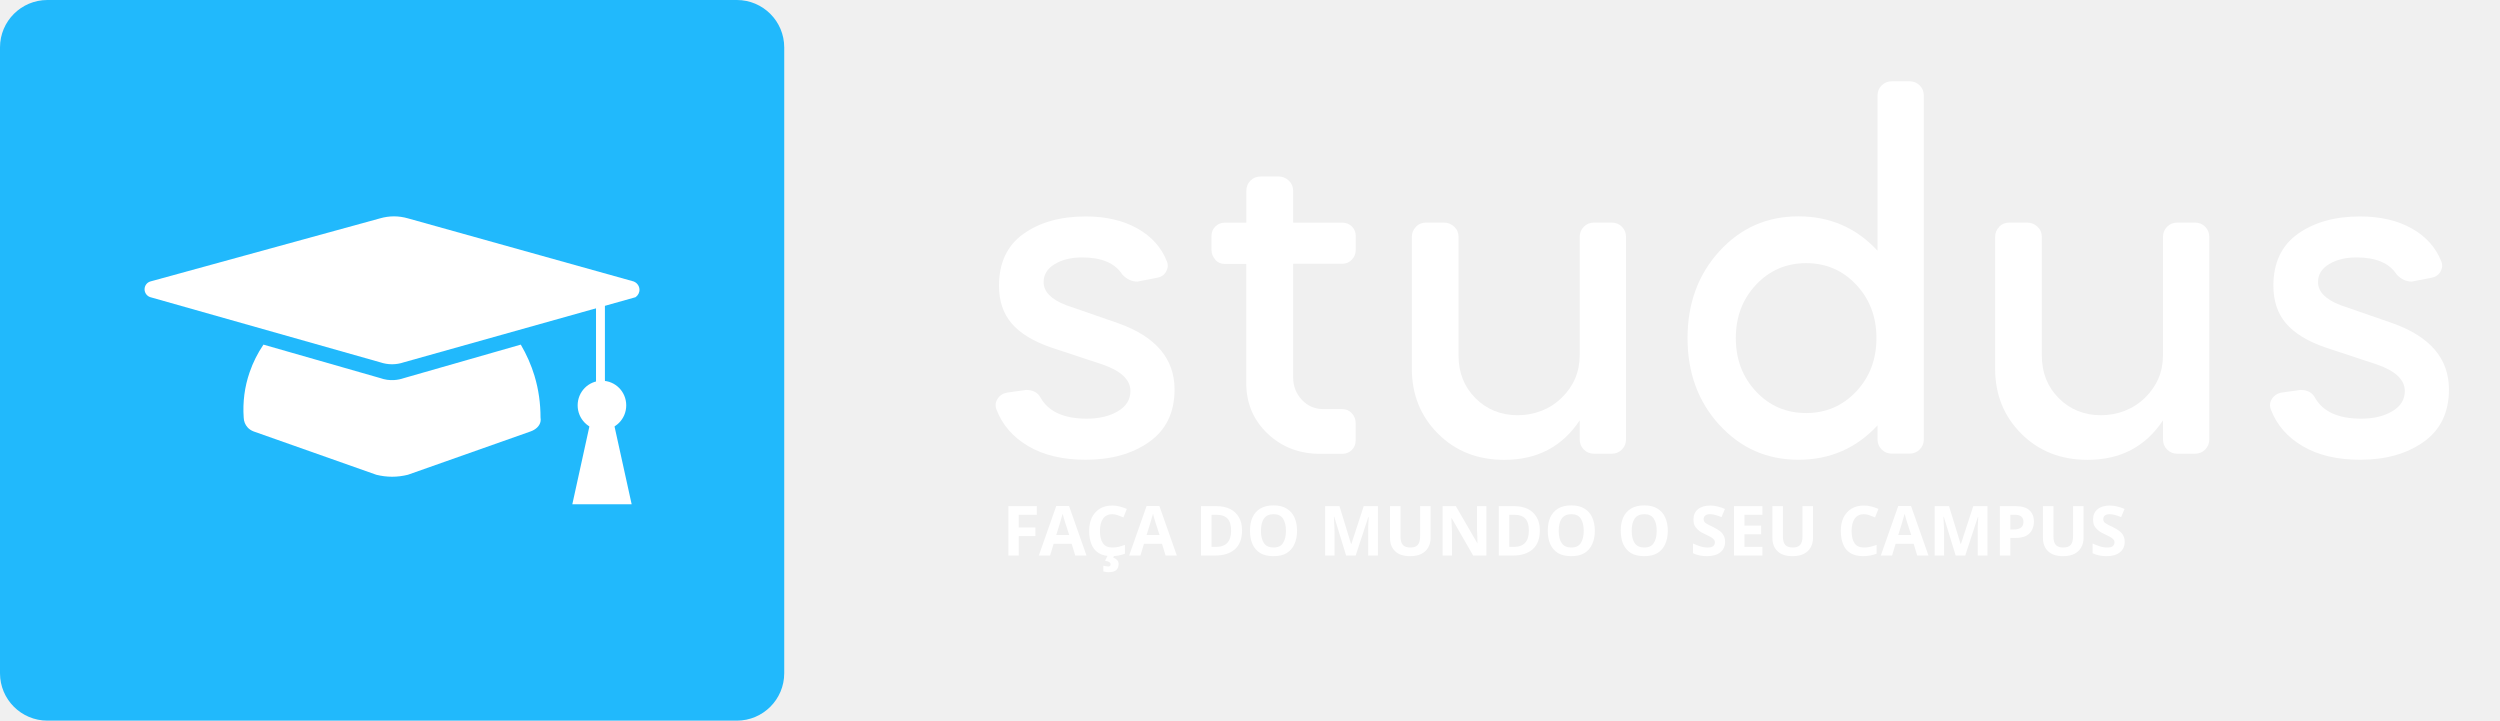
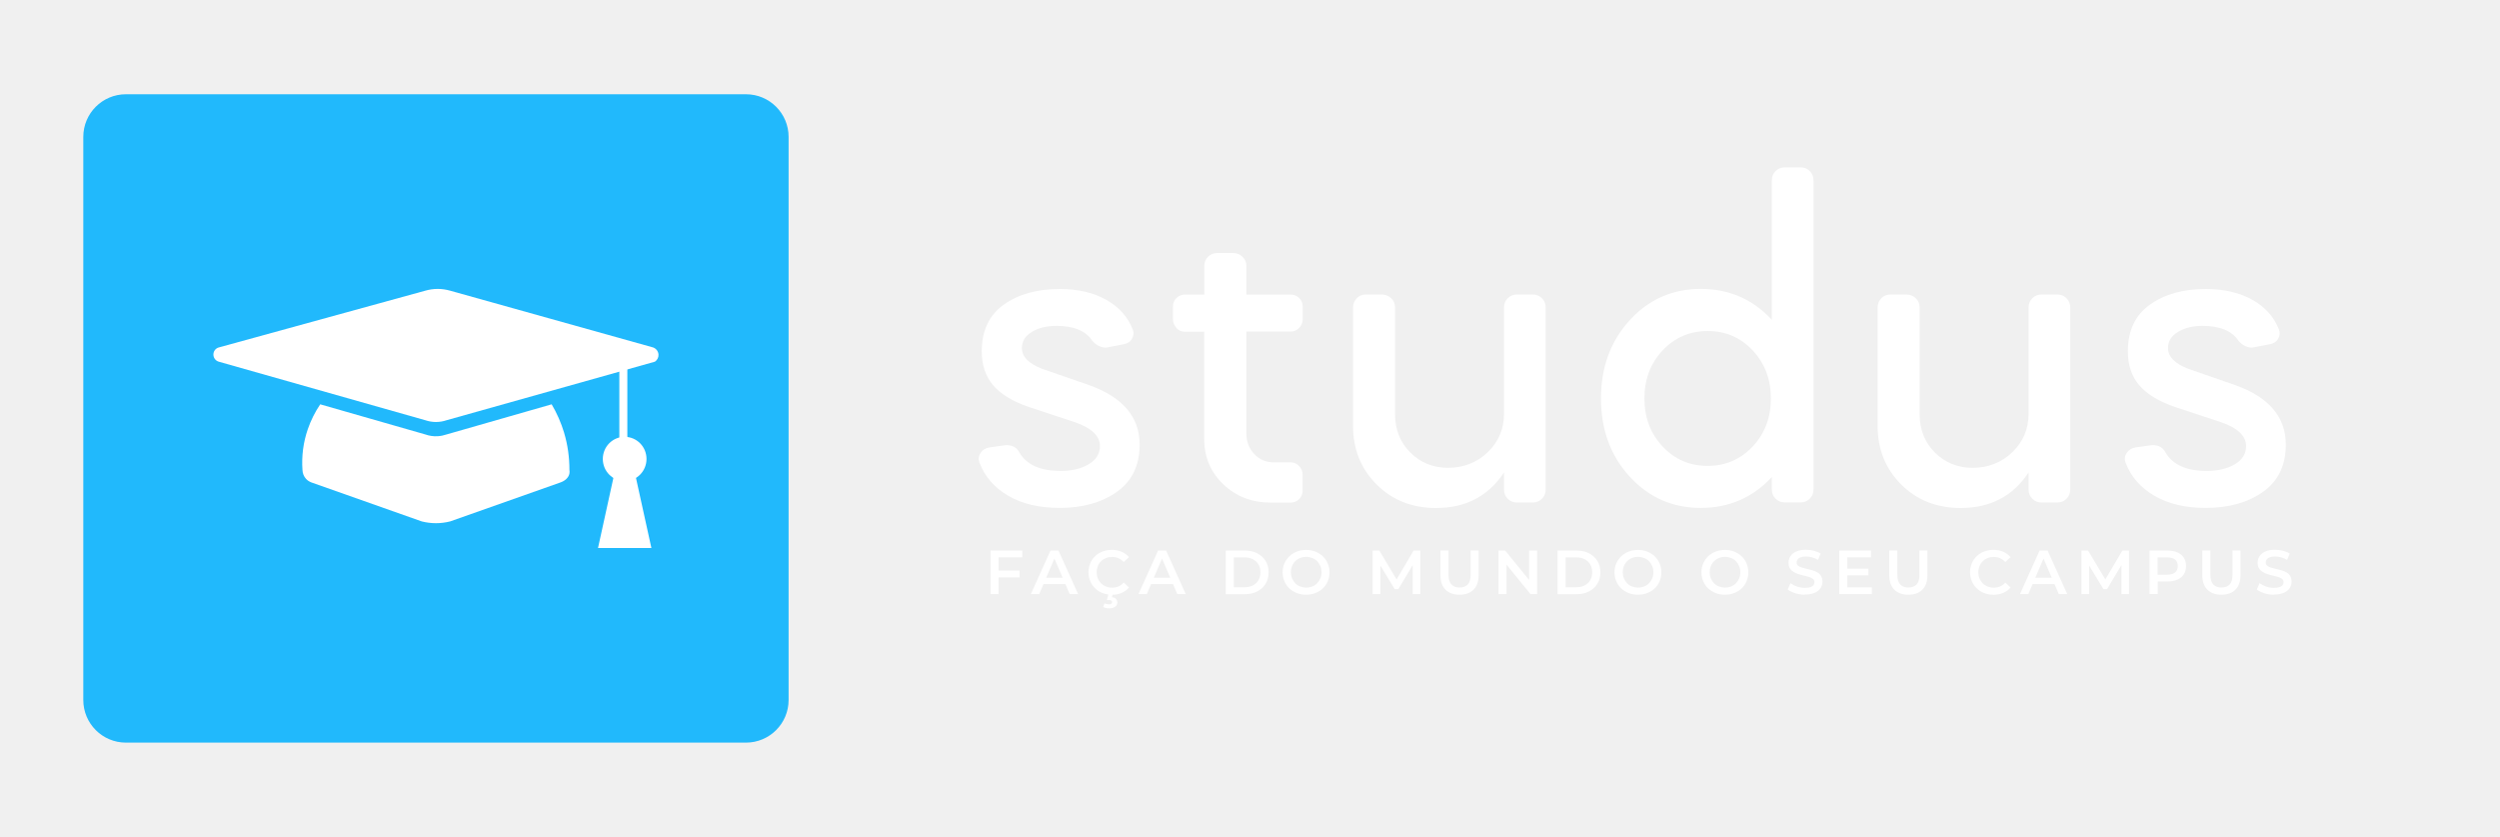
- <svg xmlns="http://www.w3.org/2000/svg" id="Layer_2" data-name="Layer 2" viewBox="0 0 253.18 72.98">
+ <svg xmlns="http://www.w3.org/2000/svg" viewBox="0 0 281.4 94.2">
  <defs>
    <style>
-       .cls-1, .cls-2 {
+       .cls-1 {
        fill: #fff;
      }

-       .cls-3 {
+       .cls-2 {
        fill: #21b9fc;
      }

-       .cls-4 {
+       .cls-3 {
        fill: none;
        isolation: isolate;
      }
- 
-       .cls-2 {
-         font-family: Montserrat-SemiBold, Montserrat;
-         font-size: 7px;
-         font-weight: 600;
-       }
    </style>
  </defs>
-   <g id="Rectangle_2" data-name="Rectangle 2" class="cls-4">
+   <g id="Rectangle_2" data-name="Rectangle 2" class="cls-3">
    <g id="Rectangle_2-2" data-name="Rectangle 2">
-       <rect class="cls-3" x="0" y="0" width="79.42" height="72.98" rx="4.8" ry="4.8" />
+       <rect class="cls-2" x="9.38" y="10.61" width="79.42" height="72.98" rx="4.8" ry="4.8" />
    </g>
  </g>
  <g id="Hat">
    <g id="Cord">
      <g id="Rectangle_1" data-name="Rectangle 1">
-         <rect class="cls-1" x="60.36" y="29.5" width=".9" height="12.15" />
+         <rect class="cls-1" x="69.74" y="40.11" width=".9" height="12.15" />
      </g>
      <g id="Ellipse_1" data-name="Ellipse 1">
-         <path class="cls-1" d="m60.96,38.56c-1.36,0-2.46,1.11-2.46,2.49s1.1,2.49,2.46,2.49,2.46-1.11,2.46-2.49-1.1-2.49-2.46-2.49Z" />
+         <path class="cls-1" d="m70.34,49.17c-1.36,0-2.46,1.11-2.46,2.49s1.1,2.49,2.46,2.49,2.46-1.11,2.46-2.49-1.1-2.49-2.46-2.49Z" />
      </g>
      <g id="Triangle_1" data-name="Triangle 1">
-         <polygon class="cls-1" points="60.96 37.4 57.96 51.07 63.97 51.07 60.96 37.4" />
+         <polygon class="cls-1" points="70.34 48.01 67.34 61.68 73.35 61.68 70.34 48.01" />
      </g>
    </g>
    <g id="Bottom">
-       <path class="cls-1" d="m64.16,28.5c-7.62-2.13-15.24-4.26-22.86-6.39-.46-.13-.93-.2-1.4-.2s-.95.07-1.4.2c-7.75,2.13-15.5,4.26-23.26,6.39-.36.1-.6.43-.6.8s.25.7.6.8c7.75,2.2,15.5,4.39,23.26,6.59.39.13.79.2,1.2.2s.82-.07,1.2-.2c7.82-2.2,15.64-4.39,23.46-6.59.26-.18.42-.48.4-.8-.02-.35-.25-.67-.6-.8Z" />
+       <path class="cls-1" d="m73.55,39.11c-7.62-2.13-15.24-4.26-22.86-6.39-.46-.13-.93-.2-1.4-.2s-.95.07-1.4.2c-7.75,2.13-15.5,4.26-23.26,6.39-.36.1-.6.43-.6.8s.25.7.6.8c7.75,2.2,15.5,4.39,23.26,6.59.39.13.79.2,1.2.2s.82-.07,1.2-.2c7.82-2.2,15.64-4.39,23.46-6.59.26-.18.42-.48.4-.8-.02-.35-.25-.67-.6-.8Z" />
    </g>
    <g id="Upper">
-       <path class="cls-1" d="m54.14,38.09c-.34-1.12-.81-2.19-1.4-3.19-3.94,1.13-7.89,2.26-11.83,3.39-.32.11-.66.18-1,.2-.48.03-.95-.04-1.4-.2-3.94-1.13-7.89-2.26-11.83-3.39-.59.87-1.06,1.81-1.4,2.8-.51,1.47-.71,3.03-.6,4.59.01.37.15.73.4,1,.16.18.37.31.6.4,4.14,1.46,8.29,2.93,12.43,4.39.52.13,1.06.2,1.6.2s1.08-.07,1.6-.2c4.14-1.46,8.29-2.93,12.43-4.39.48-.17.91-.52,1-1,.03-.13.02-.26,0-.4,0-1.42-.19-2.83-.6-4.19Z" />
+       <path class="cls-1" d="m63.52,48.7c-.34-1.12-.81-2.19-1.4-3.19-3.94,1.13-7.89,2.26-11.83,3.39-.32.11-.66.18-1,.2-.48.03-.95-.04-1.4-.2-3.94-1.13-7.89-2.26-11.83-3.39-.59.87-1.06,1.81-1.4,2.8-.51,1.47-.71,3.03-.6,4.59.01.37.15.73.4,1,.16.18.37.31.6.4,4.14,1.46,8.29,2.93,12.43,4.39.52.13,1.06.2,1.6.2s1.08-.07,1.6-.2c4.14-1.46,8.29-2.93,12.43-4.39.48-.17.91-.52,1-1,.03-.13.02-.26,0-.4,0-1.42-.19-2.83-.6-4.19Z" />
    </g>
  </g>
-   <g id="FAÇA_DO_MUNDO_O_SEU_CAMPUS" data-name="FAÇA DO MUNDO O SEU CAMPUS">
-     <text class="cls-2" transform="translate(101.5 56.26)">
-       <tspan x="0" y="0">FAÇA DO MUNDO O SEU CAMPUS</tspan>
-     </text>
+   <g id="slogan-vec">
+     <g>
+       <path class="cls-1" d="m112.45,66.87h-.91v-4.9h3.58v.76h-2.67v4.14Zm-.08-2.65h2.44v.77h-2.44v-.77Z" />
+       <path class="cls-1" d="m116.08,66.87l2.21-4.9h.9l2.21,4.9h-.95l-1.9-4.42h.36l-1.89,4.42h-.94Zm1.02-1.13l.25-.71h2.65l.25.71h-3.14Z" />
+       <path class="cls-1" d="m125.19,66.94c-.37,0-.72-.06-1.04-.19-.32-.12-.6-.3-.83-.53-.24-.23-.42-.49-.55-.8-.13-.31-.2-.64-.2-1.01s.07-.7.2-1.01c.13-.31.31-.58.55-.8.24-.23.52-.4.83-.52.32-.12.67-.19,1.04-.19.4,0,.77.07,1.1.21.33.14.61.34.84.61l-.59.55c-.18-.19-.38-.33-.6-.43s-.46-.14-.71-.14-.49.04-.7.13-.4.2-.55.36c-.16.15-.28.34-.36.55s-.13.44-.13.69.04.48.13.69.21.39.36.55c.16.15.34.27.55.36.21.08.45.13.7.13s.49-.05.71-.14.42-.24.6-.44l.59.56c-.23.27-.51.47-.84.61-.33.14-.7.21-1.11.21Zm-.33,1.53c-.13,0-.24-.01-.35-.04s-.21-.06-.29-.11l.16-.41c.07.04.15.07.23.08.08.02.16.03.25.03.14,0,.23-.02.29-.07s.08-.11.08-.18c0-.07-.03-.13-.09-.17-.06-.04-.15-.06-.28-.06h-.22l.19-.71h.48l-.1.39c.21.02.36.09.46.2.1.11.15.24.15.39,0,.21-.09.37-.26.49-.17.12-.4.18-.69.18Z" />
+       <path class="cls-1" d="m128.2,66.87l2.21-4.9h.9l2.21,4.9h-.95l-1.9-4.42h.36l-1.89,4.42h-.94Zm1.02-1.13l.25-.71h2.65l.25.71h-3.14Z" />
+       <path class="cls-1" d="m138.03,66.87v-4.9h2.14c.53,0,1,.1,1.4.31.4.21.71.49.94.85.22.36.34.79.34,1.29s-.11.92-.34,1.29c-.22.37-.54.65-.94.86-.4.21-.87.31-1.4.31h-2.14Zm.91-.77h1.19c.37,0,.69-.07.96-.21.27-.14.48-.34.62-.59.15-.25.22-.55.22-.88s-.07-.64-.22-.89c-.15-.25-.36-.44-.62-.58-.27-.14-.59-.21-.96-.21h-1.19v3.36Z" />
+       <path class="cls-1" d="m147.08,66.94c-.38,0-.74-.06-1.06-.19-.32-.13-.6-.3-.84-.53-.24-.23-.42-.49-.55-.8s-.2-.64-.2-1,.07-.7.2-1,.32-.57.55-.8c.24-.23.52-.4.84-.53.32-.13.67-.19,1.05-.19s.73.06,1.05.19c.32.13.6.3.84.53.24.23.42.49.55.8.13.31.2.64.2,1s-.07.7-.2,1.01c-.13.31-.31.57-.55.8-.24.22-.52.4-.84.52-.32.13-.67.19-1.05.19Zm0-.8c.25,0,.48-.04.69-.13.21-.08.39-.2.55-.36.15-.16.27-.34.36-.55.09-.21.13-.44.13-.69s-.04-.48-.13-.69c-.09-.21-.21-.39-.36-.55-.15-.16-.34-.28-.55-.36s-.44-.13-.69-.13-.48.04-.68.13c-.21.08-.39.2-.55.36s-.28.34-.36.55c-.09.21-.13.44-.13.69s.04.48.13.69.21.39.36.55c.15.16.34.28.55.36.21.08.44.13.69.13Z" />
+       <path class="cls-1" d="m154.57,66.87v-4.9h.75l2.14,3.58h-.39l2.11-3.58h.75v4.9s-.85,0-.85,0v-3.55s.17,0,.17,0l-1.79,2.99h-.41l-1.82-2.99h.21v3.55h-.87Z" />
+       <path class="cls-1" d="m164.35,66.94c-.67,0-1.2-.19-1.58-.57-.38-.38-.57-.92-.57-1.64v-2.77h.91v2.73c0,.5.11.87.33,1.1s.52.34.92.34.7-.12.92-.34c.21-.23.32-.59.32-1.1v-2.73h.9v2.77c0,.71-.19,1.26-.57,1.64-.38.38-.9.57-1.57.57Z" />
+       <path class="cls-1" d="m168.74,66.87v-4.9h.75l3.07,3.77h-.37v-3.77h.9v4.9h-.75l-3.07-3.77h.37v3.77h-.9Z" />
+       <path class="cls-1" d="m175.39,66.87v-4.9h2.14c.53,0,1,.1,1.4.31s.71.49.94.85c.22.36.34.79.34,1.29s-.11.92-.34,1.29c-.22.37-.54.65-.94.86-.4.21-.87.31-1.4.31h-2.14Zm.91-.77h1.19c.37,0,.69-.07.96-.21.27-.14.48-.34.62-.59.15-.25.22-.55.22-.88s-.07-.64-.22-.89c-.15-.25-.36-.44-.62-.58-.27-.14-.59-.21-.96-.21h-1.19v3.36Z" />
+       <path class="cls-1" d="m184.45,66.94c-.38,0-.74-.06-1.06-.19-.32-.13-.6-.3-.84-.53-.24-.23-.42-.49-.55-.8s-.2-.64-.2-1,.07-.7.2-1,.32-.57.55-.8c.24-.23.52-.4.84-.53.32-.13.67-.19,1.05-.19s.73.06,1.05.19c.32.13.6.3.84.53.24.23.42.49.55.8.13.31.2.64.2,1s-.07.7-.2,1.01c-.13.31-.31.57-.55.8-.24.22-.52.4-.84.52-.32.13-.67.19-1.05.19Zm0-.8c.25,0,.48-.04.69-.13.21-.08.39-.2.55-.36.15-.16.27-.34.36-.55.09-.21.13-.44.13-.69s-.04-.48-.13-.69c-.09-.21-.21-.39-.36-.55-.15-.16-.34-.28-.55-.36s-.44-.13-.69-.13-.48.04-.68.13c-.21.08-.39.2-.55.36s-.28.34-.36.55c-.09.21-.13.44-.13.69s.04.48.13.69.21.39.36.55c.15.16.34.28.55.36.21.08.44.13.69.13Z" />
+       <path class="cls-1" d="m194.24,66.94c-.38,0-.74-.06-1.06-.19-.32-.13-.6-.3-.84-.53-.24-.23-.42-.49-.55-.8s-.2-.64-.2-1,.07-.7.2-1,.32-.57.55-.8c.24-.23.52-.4.84-.53.32-.13.67-.19,1.05-.19s.73.06,1.05.19c.32.13.6.3.84.53.24.23.42.49.55.8.13.31.2.64.2,1s-.07.7-.2,1.01c-.13.31-.31.57-.55.8-.24.22-.52.4-.84.52-.32.13-.67.19-1.05.19Zm0-.8c.25,0,.48-.04.69-.13.21-.08.39-.2.55-.36.15-.16.27-.34.36-.55.09-.21.13-.44.13-.69s-.04-.48-.13-.69c-.09-.21-.21-.39-.36-.55-.15-.16-.34-.28-.55-.36s-.44-.13-.69-.13-.48.04-.68.13c-.21.08-.39.2-.55.36s-.28.34-.36.55c-.09.21-.13.44-.13.69s.04.48.13.69.21.39.36.55c.15.16.34.28.55.36.21.08.44.13.69.13Z" />
+       <path class="cls-1" d="m203.24,66.94c-.38,0-.75-.06-1.1-.17-.35-.11-.63-.25-.83-.42l.31-.71c.2.15.44.28.73.38s.59.15.89.15c.26,0,.46-.03.62-.08.16-.06.28-.13.35-.23.07-.1.11-.2.11-.33,0-.15-.05-.27-.16-.36s-.25-.16-.42-.22c-.17-.05-.36-.1-.57-.15-.21-.05-.42-.1-.62-.17-.21-.06-.4-.14-.57-.25-.17-.1-.31-.23-.42-.4s-.16-.38-.16-.64.07-.51.21-.73.36-.4.65-.53c.29-.13.66-.2,1.11-.2.29,0,.58.04.88.11.29.08.54.18.76.32l-.29.71c-.22-.13-.45-.23-.68-.29-.23-.06-.46-.09-.67-.09-.25,0-.46.03-.61.09s-.27.14-.34.24c-.07.1-.11.21-.11.34,0,.15.05.27.16.36.11.09.24.16.41.21.17.05.36.1.57.15s.42.1.63.16.4.14.57.24c.17.1.31.23.41.4.1.17.16.38.16.64s-.07.5-.21.72-.36.4-.65.53c-.29.13-.67.2-1.11.2Z" />
+       <path class="cls-1" d="m208.02,66.11h2.76v.76h-3.67v-4.9h3.58v.76h-2.67v3.37Zm-.07-2.1h2.44v.75h-2.44v-.75Z" />
+       <path class="cls-1" d="m214.89,66.94c-.67,0-1.2-.19-1.58-.57-.38-.38-.57-.92-.57-1.64v-2.77h.91v2.73c0,.5.11.87.33,1.1s.52.34.92.34.7-.12.92-.34c.21-.23.32-.59.32-1.1v-2.73h.9v2.77c0,.71-.19,1.26-.57,1.64-.38.38-.9.57-1.57.57Z" />
+       <path class="cls-1" d="m224.46,66.94c-.37,0-.72-.06-1.04-.19-.32-.12-.6-.3-.83-.53-.24-.23-.42-.49-.55-.8-.13-.31-.2-.64-.2-1.01s.07-.7.2-1.01.32-.58.55-.8c.24-.23.52-.4.83-.52.32-.12.67-.19,1.04-.19.4,0,.77.07,1.1.21.33.14.61.34.84.61l-.59.55c-.18-.19-.38-.33-.59-.43-.22-.1-.46-.14-.71-.14s-.49.04-.7.13-.4.2-.55.36c-.16.15-.28.34-.36.55s-.13.44-.13.69.04.48.13.69.21.39.36.55.34.27.55.36c.21.08.45.13.7.13s.5-.05.71-.14c.22-.1.42-.24.59-.44l.59.56c-.23.27-.51.47-.84.61-.33.14-.7.21-1.11.21Z" />
+       <path class="cls-1" d="m227.46,66.87l2.21-4.9h.9l2.21,4.9h-.95l-1.9-4.42h.36l-1.89,4.42h-.94Zm1.02-1.13l.24-.71h2.65l.25.71h-3.14Z" />
+       <path class="cls-1" d="m234.38,66.87v-4.9h.75l2.14,3.58h-.39l2.11-3.58h.75v4.9s-.85,0-.85,0v-3.55s.17,0,.17,0l-1.79,2.99h-.41l-1.82-2.99h.21v3.55h-.87Z" />
+       <path class="cls-1" d="m242.05,66.87v-4.9h2.02c.43,0,.81.07,1.12.21.31.14.55.34.72.6s.25.57.25.93-.08.67-.25.93c-.17.26-.41.46-.72.6-.31.14-.68.21-1.12.21h-1.51l.41-.43v1.84h-.91Zm.91-1.74l-.41-.44h1.47c.4,0,.7-.09.91-.26.2-.17.3-.41.3-.72s-.1-.55-.3-.72c-.2-.17-.5-.25-.91-.25h-1.47l.41-.45v2.83Z" />
+       <path class="cls-1" d="m250.14,66.94c-.67,0-1.2-.19-1.58-.57-.38-.38-.57-.92-.57-1.64v-2.77h.91v2.73c0,.5.11.87.33,1.1s.52.34.92.34.7-.12.92-.34c.21-.23.32-.59.32-1.1v-2.73h.9v2.77c0,.71-.19,1.26-.57,1.64-.38.38-.9.57-1.57.57Z" />
+       <path class="cls-1" d="m256.06,66.94c-.38,0-.75-.06-1.1-.17-.35-.11-.63-.25-.83-.42l.31-.71c.2.15.44.28.73.38s.59.15.89.15c.26,0,.46-.03.62-.08.16-.06.28-.13.35-.23.07-.1.11-.2.11-.33,0-.15-.05-.27-.16-.36s-.25-.16-.42-.22c-.17-.05-.36-.1-.57-.15-.21-.05-.42-.1-.62-.17-.21-.06-.4-.14-.57-.25-.17-.1-.31-.23-.42-.4s-.16-.38-.16-.64.07-.51.21-.73.36-.4.65-.53c.29-.13.66-.2,1.11-.2.29,0,.58.04.88.11.29.08.54.18.76.32l-.29.71c-.22-.13-.45-.23-.68-.29-.23-.06-.46-.09-.67-.09-.25,0-.46.03-.61.09s-.27.14-.34.24c-.07.1-.11.21-.11.34,0,.15.05.27.16.36.11.09.24.16.41.21.17.05.36.1.57.15s.42.1.63.16.4.14.57.24c.17.1.31.23.41.4.1.17.16.38.16.64s-.07.5-.21.72-.36.4-.65.53c-.29.13-.67.2-1.11.2Z" />
+     </g>
  </g>
  <g id="studus-vec">
    <g>
-       <path class="cls-1" d="m115.21,28.52c-.59,0-1.11-.24-1.56-.73-.73-1.14-2.08-1.72-4.06-1.72-1.11,0-2.04.23-2.78.68-.75.45-1.12,1.06-1.12,1.82,0,.97.76,1.75,2.29,2.34l5.25,1.82c3.81,1.35,5.72,3.59,5.72,6.71,0,2.32-.85,4.09-2.55,5.3-1.7,1.21-3.85,1.82-6.45,1.82-2.32,0-4.26-.46-5.82-1.38s-2.63-2.16-3.22-3.72c-.14-.38-.1-.75.13-1.09.23-.35.56-.55,1.01-.62l1.87-.26c.69,0,1.18.26,1.46.78.8,1.42,2.36,2.13,4.68,2.13,1.25,0,2.3-.25,3.15-.75.85-.5,1.27-1.19,1.27-2.05,0-1.14-.95-2.05-2.86-2.7l-5.2-1.72c-1.8-.62-3.13-1.44-3.98-2.44-.85-1.01-1.27-2.27-1.27-3.8,0-2.32.82-4.07,2.47-5.25,1.65-1.18,3.75-1.77,6.32-1.77,2.05,0,3.79.41,5.23,1.22,1.44.81,2.44,1.93,2.99,3.35.14.35.1.69-.1,1.04s-.54.55-.99.62l-1.87.36Z" />
-       <path class="cls-1" d="m123.08,26.29c-.26-.28-.39-.61-.39-.99v-1.4c0-.38.13-.7.39-.96.26-.26.58-.39.96-.39h2.18v-3.22c0-.42.14-.76.42-1.04.28-.28.64-.42,1.09-.42h1.72c.42,0,.77.14,1.07.42.29.28.44.62.44,1.04v3.22h4.99c.38,0,.7.13.96.39.26.26.39.58.39.96v1.4c0,.38-.13.71-.39.99s-.58.42-.96.42h-4.99v11.49c0,.9.29,1.66.88,2.29s1.32.94,2.18.94h1.92c.38,0,.7.14.96.42s.39.61.39.99v1.77c0,.38-.13.7-.39.96-.26.26-.58.39-.96.39h-2.24c-2.12,0-3.89-.68-5.33-2.05-1.44-1.37-2.16-3.08-2.16-5.12v-12.06h-2.18c-.38,0-.7-.14-.96-.42Z" />
-       <path class="cls-1" d="m143.39,22.96c.28-.28.62-.42,1.04-.42h1.77c.42,0,.77.14,1.07.42s.44.62.44,1.04v12.01c0,1.73.57,3.17,1.72,4.32,1.14,1.14,2.57,1.72,4.26,1.72s3.26-.59,4.47-1.77c1.21-1.18,1.82-2.62,1.82-4.32v-11.96c0-.42.14-.76.42-1.04s.62-.42,1.04-.42h1.77c.42,0,.76.14,1.04.42s.42.62.42,1.04v20.49c0,.42-.14.76-.42,1.04s-.62.42-1.04.42h-1.77c-.42,0-.76-.14-1.04-.42s-.42-.62-.42-1.04v-1.92c-1.77,2.67-4.32,4-7.64,4-2.7,0-4.94-.88-6.71-2.65-1.77-1.77-2.65-3.97-2.65-6.6v-13.31c0-.42.14-.76.42-1.04Z" />
-       <path class="cls-1" d="m174.12,43.03c-2.15-2.36-3.22-5.29-3.22-8.79s1.07-6.43,3.22-8.79c2.15-2.36,4.82-3.54,8.01-3.54s5.86,1.16,8.01,3.48v-15.7c0-.42.14-.76.42-1.04s.62-.42,1.04-.42h1.77c.42,0,.76.14,1.04.42s.42.62.42,1.04v34.79c0,.42-.14.76-.42,1.04s-.62.42-1.04.42h-1.77c-.42,0-.76-.14-1.04-.42s-.42-.62-.42-1.04v-1.4c-2.15,2.32-4.82,3.48-8.01,3.48s-5.86-1.18-8.01-3.54Zm3.72-14.2c-1.37,1.46-2.05,3.26-2.05,5.41s.68,3.95,2.05,5.41,3.06,2.18,5.07,2.18,3.7-.73,5.07-2.18c1.37-1.46,2.05-3.26,2.05-5.41s-.68-3.95-2.05-5.41c-1.37-1.46-3.06-2.18-5.07-2.18s-3.7.73-5.07,2.18Z" />
-       <path class="cls-1" d="m202.46,22.96c.28-.28.62-.42,1.04-.42h1.77c.42,0,.77.14,1.07.42s.44.62.44,1.04v12.01c0,1.73.57,3.17,1.72,4.32,1.14,1.14,2.57,1.72,4.26,1.72s3.26-.59,4.47-1.77c1.21-1.18,1.82-2.62,1.82-4.32v-11.96c0-.42.14-.76.42-1.04.28-.28.62-.42,1.04-.42h1.77c.42,0,.76.14,1.04.42s.42.62.42,1.04v20.49c0,.42-.14.76-.42,1.04s-.62.42-1.04.42h-1.77c-.42,0-.76-.14-1.04-.42-.28-.28-.42-.62-.42-1.04v-1.92c-1.77,2.67-4.32,4-7.64,4-2.7,0-4.94-.88-6.71-2.65-1.77-1.77-2.65-3.97-2.65-6.6v-13.31c0-.42.14-.76.42-1.04Z" />
-       <path class="cls-1" d="m244.27,28.52c-.59,0-1.11-.24-1.56-.73-.73-1.14-2.08-1.72-4.06-1.72-1.11,0-2.04.23-2.78.68-.75.45-1.12,1.06-1.12,1.82,0,.97.76,1.75,2.29,2.34l5.25,1.82c3.81,1.35,5.72,3.59,5.72,6.71,0,2.32-.85,4.09-2.55,5.3-1.7,1.21-3.85,1.82-6.45,1.82-2.32,0-4.26-.46-5.82-1.38-1.56-.92-2.63-2.16-3.22-3.72-.14-.38-.1-.75.13-1.09s.56-.55,1.01-.62l1.87-.26c.69,0,1.18.26,1.46.78.8,1.42,2.36,2.13,4.68,2.13,1.25,0,2.3-.25,3.15-.75.85-.5,1.27-1.19,1.27-2.05,0-1.14-.95-2.05-2.86-2.7l-5.2-1.72c-1.8-.62-3.13-1.44-3.98-2.44s-1.27-2.27-1.27-3.8c0-2.32.82-4.07,2.47-5.25,1.65-1.18,3.75-1.77,6.32-1.77,2.04,0,3.79.41,5.23,1.22,1.44.81,2.44,1.93,2.99,3.35.14.35.1.69-.1,1.04-.21.35-.54.55-.99.62l-1.87.36Z" />
+       <path class="cls-1" d="m124.59,39.13c-.59,0-1.11-.24-1.56-.73-.73-1.14-2.08-1.72-4.06-1.72-1.11,0-2.04.23-2.78.68-.75.45-1.12,1.06-1.12,1.82,0,.97.76,1.75,2.29,2.34l5.25,1.82c3.81,1.35,5.72,3.59,5.72,6.71,0,2.32-.85,4.09-2.55,5.3-1.7,1.21-3.85,1.82-6.45,1.82-2.32,0-4.26-.46-5.82-1.38s-2.63-2.16-3.22-3.72c-.14-.38-.1-.75.13-1.09.23-.35.56-.55,1.01-.62l1.87-.26c.69,0,1.18.26,1.46.78.8,1.42,2.36,2.13,4.68,2.13,1.25,0,2.3-.25,3.15-.75.85-.5,1.27-1.19,1.27-2.05,0-1.14-.95-2.05-2.86-2.7l-5.2-1.72c-1.8-.62-3.13-1.44-3.98-2.44-.85-1.01-1.27-2.27-1.27-3.8,0-2.32.82-4.07,2.47-5.25,1.65-1.18,3.75-1.77,6.32-1.77,2.05,0,3.79.41,5.23,1.22,1.44.81,2.44,1.93,2.99,3.35.14.35.1.69-.1,1.04s-.54.55-.99.62l-1.87.36Z" />
+       <path class="cls-1" d="m132.47,36.9c-.26-.28-.39-.61-.39-.99v-1.4c0-.38.13-.7.39-.96.26-.26.58-.39.96-.39h2.18v-3.22c0-.42.14-.76.42-1.04.28-.28.64-.42,1.09-.42h1.72c.42,0,.77.14,1.07.42.29.28.44.62.44,1.04v3.22h4.99c.38,0,.7.13.96.39.26.26.39.58.39.96v1.4c0,.38-.13.71-.39.99s-.58.42-.96.42h-4.99v11.49c0,.9.29,1.66.88,2.29s1.32.94,2.18.94h1.92c.38,0,.7.14.96.42s.39.61.39.99v1.77c0,.38-.13.7-.39.96-.26.26-.58.39-.96.39h-2.24c-2.12,0-3.89-.68-5.33-2.05-1.44-1.37-2.16-3.08-2.16-5.12v-12.06h-2.18c-.38,0-.7-.14-.96-.42Z" />
+       <path class="cls-1" d="m152.77,33.57c.28-.28.62-.42,1.04-.42h1.77c.42,0,.77.14,1.07.42s.44.62.44,1.04v12.01c0,1.73.57,3.17,1.72,4.32,1.14,1.14,2.57,1.72,4.26,1.72s3.26-.59,4.47-1.77c1.21-1.18,1.82-2.62,1.82-4.32v-11.96c0-.42.14-.76.42-1.04s.62-.42,1.04-.42h1.77c.42,0,.76.14,1.04.42s.42.62.42,1.04v20.49c0,.42-.14.76-.42,1.04s-.62.42-1.04.42h-1.77c-.42,0-.76-.14-1.04-.42s-.42-.62-.42-1.04v-1.92c-1.77,2.67-4.32,4-7.64,4-2.7,0-4.94-.88-6.71-2.65-1.77-1.77-2.65-3.97-2.65-6.6v-13.31c0-.42.14-.76.42-1.04Z" />
+       <path class="cls-1" d="m183.5,53.64c-2.15-2.36-3.22-5.29-3.22-8.79s1.07-6.43,3.22-8.79c2.15-2.36,4.82-3.54,8.01-3.54s5.86,1.16,8.01,3.48v-15.7c0-.42.14-.76.42-1.04s.62-.42,1.04-.42h1.77c.42,0,.76.14,1.04.42s.42.62.42,1.04v34.79c0,.42-.14.76-.42,1.04s-.62.42-1.04.42h-1.77c-.42,0-.76-.14-1.04-.42s-.42-.62-.42-1.04v-1.4c-2.15,2.32-4.82,3.48-8.01,3.48s-5.86-1.18-8.01-3.54Zm3.72-14.2c-1.37,1.46-2.05,3.26-2.05,5.41s.68,3.95,2.05,5.41,3.06,2.18,5.07,2.18,3.7-.73,5.07-2.18c1.37-1.46,2.05-3.26,2.05-5.41s-.68-3.95-2.05-5.41c-1.37-1.46-3.06-2.18-5.07-2.18s-3.7.73-5.07,2.18Z" />
+       <path class="cls-1" d="m211.84,33.57c.28-.28.62-.42,1.04-.42h1.77c.42,0,.77.14,1.07.42s.44.62.44,1.04v12.01c0,1.73.57,3.17,1.72,4.32,1.14,1.14,2.57,1.72,4.26,1.72s3.26-.59,4.47-1.77c1.21-1.18,1.82-2.62,1.82-4.32v-11.96c0-.42.14-.76.42-1.04.28-.28.62-.42,1.04-.42h1.77c.42,0,.76.14,1.04.42s.42.62.42,1.04v20.49c0,.42-.14.76-.42,1.04s-.62.42-1.04.42h-1.77c-.42,0-.76-.14-1.04-.42-.28-.28-.42-.62-.42-1.04v-1.92c-1.77,2.67-4.32,4-7.64,4-2.7,0-4.94-.88-6.71-2.65-1.77-1.77-2.65-3.97-2.65-6.6v-13.31c0-.42.14-.76.42-1.04Z" />
+       <path class="cls-1" d="m253.65,39.13c-.59,0-1.11-.24-1.56-.73-.73-1.14-2.08-1.72-4.06-1.72-1.11,0-2.04.23-2.78.68-.75.45-1.12,1.06-1.12,1.82,0,.97.76,1.75,2.29,2.34l5.25,1.82c3.81,1.35,5.72,3.59,5.72,6.71,0,2.32-.85,4.09-2.55,5.3-1.7,1.21-3.85,1.82-6.45,1.82-2.32,0-4.26-.46-5.82-1.38-1.56-.92-2.63-2.16-3.22-3.72-.14-.38-.1-.75.13-1.09s.56-.55,1.01-.62l1.87-.26c.69,0,1.18.26,1.46.78.8,1.42,2.36,2.13,4.68,2.13,1.25,0,2.3-.25,3.15-.75.85-.5,1.27-1.19,1.27-2.05,0-1.14-.95-2.05-2.86-2.7l-5.2-1.72c-1.8-.62-3.13-1.44-3.98-2.44s-1.27-2.27-1.27-3.8c0-2.32.82-4.07,2.47-5.25,1.65-1.18,3.75-1.77,6.32-1.77,2.04,0,3.79.41,5.23,1.22,1.44.81,2.44,1.93,2.99,3.35.14.35.1.69-.1,1.04-.21.35-.54.55-.99.62l-1.87.36Z" />
    </g>
  </g>
</svg>
